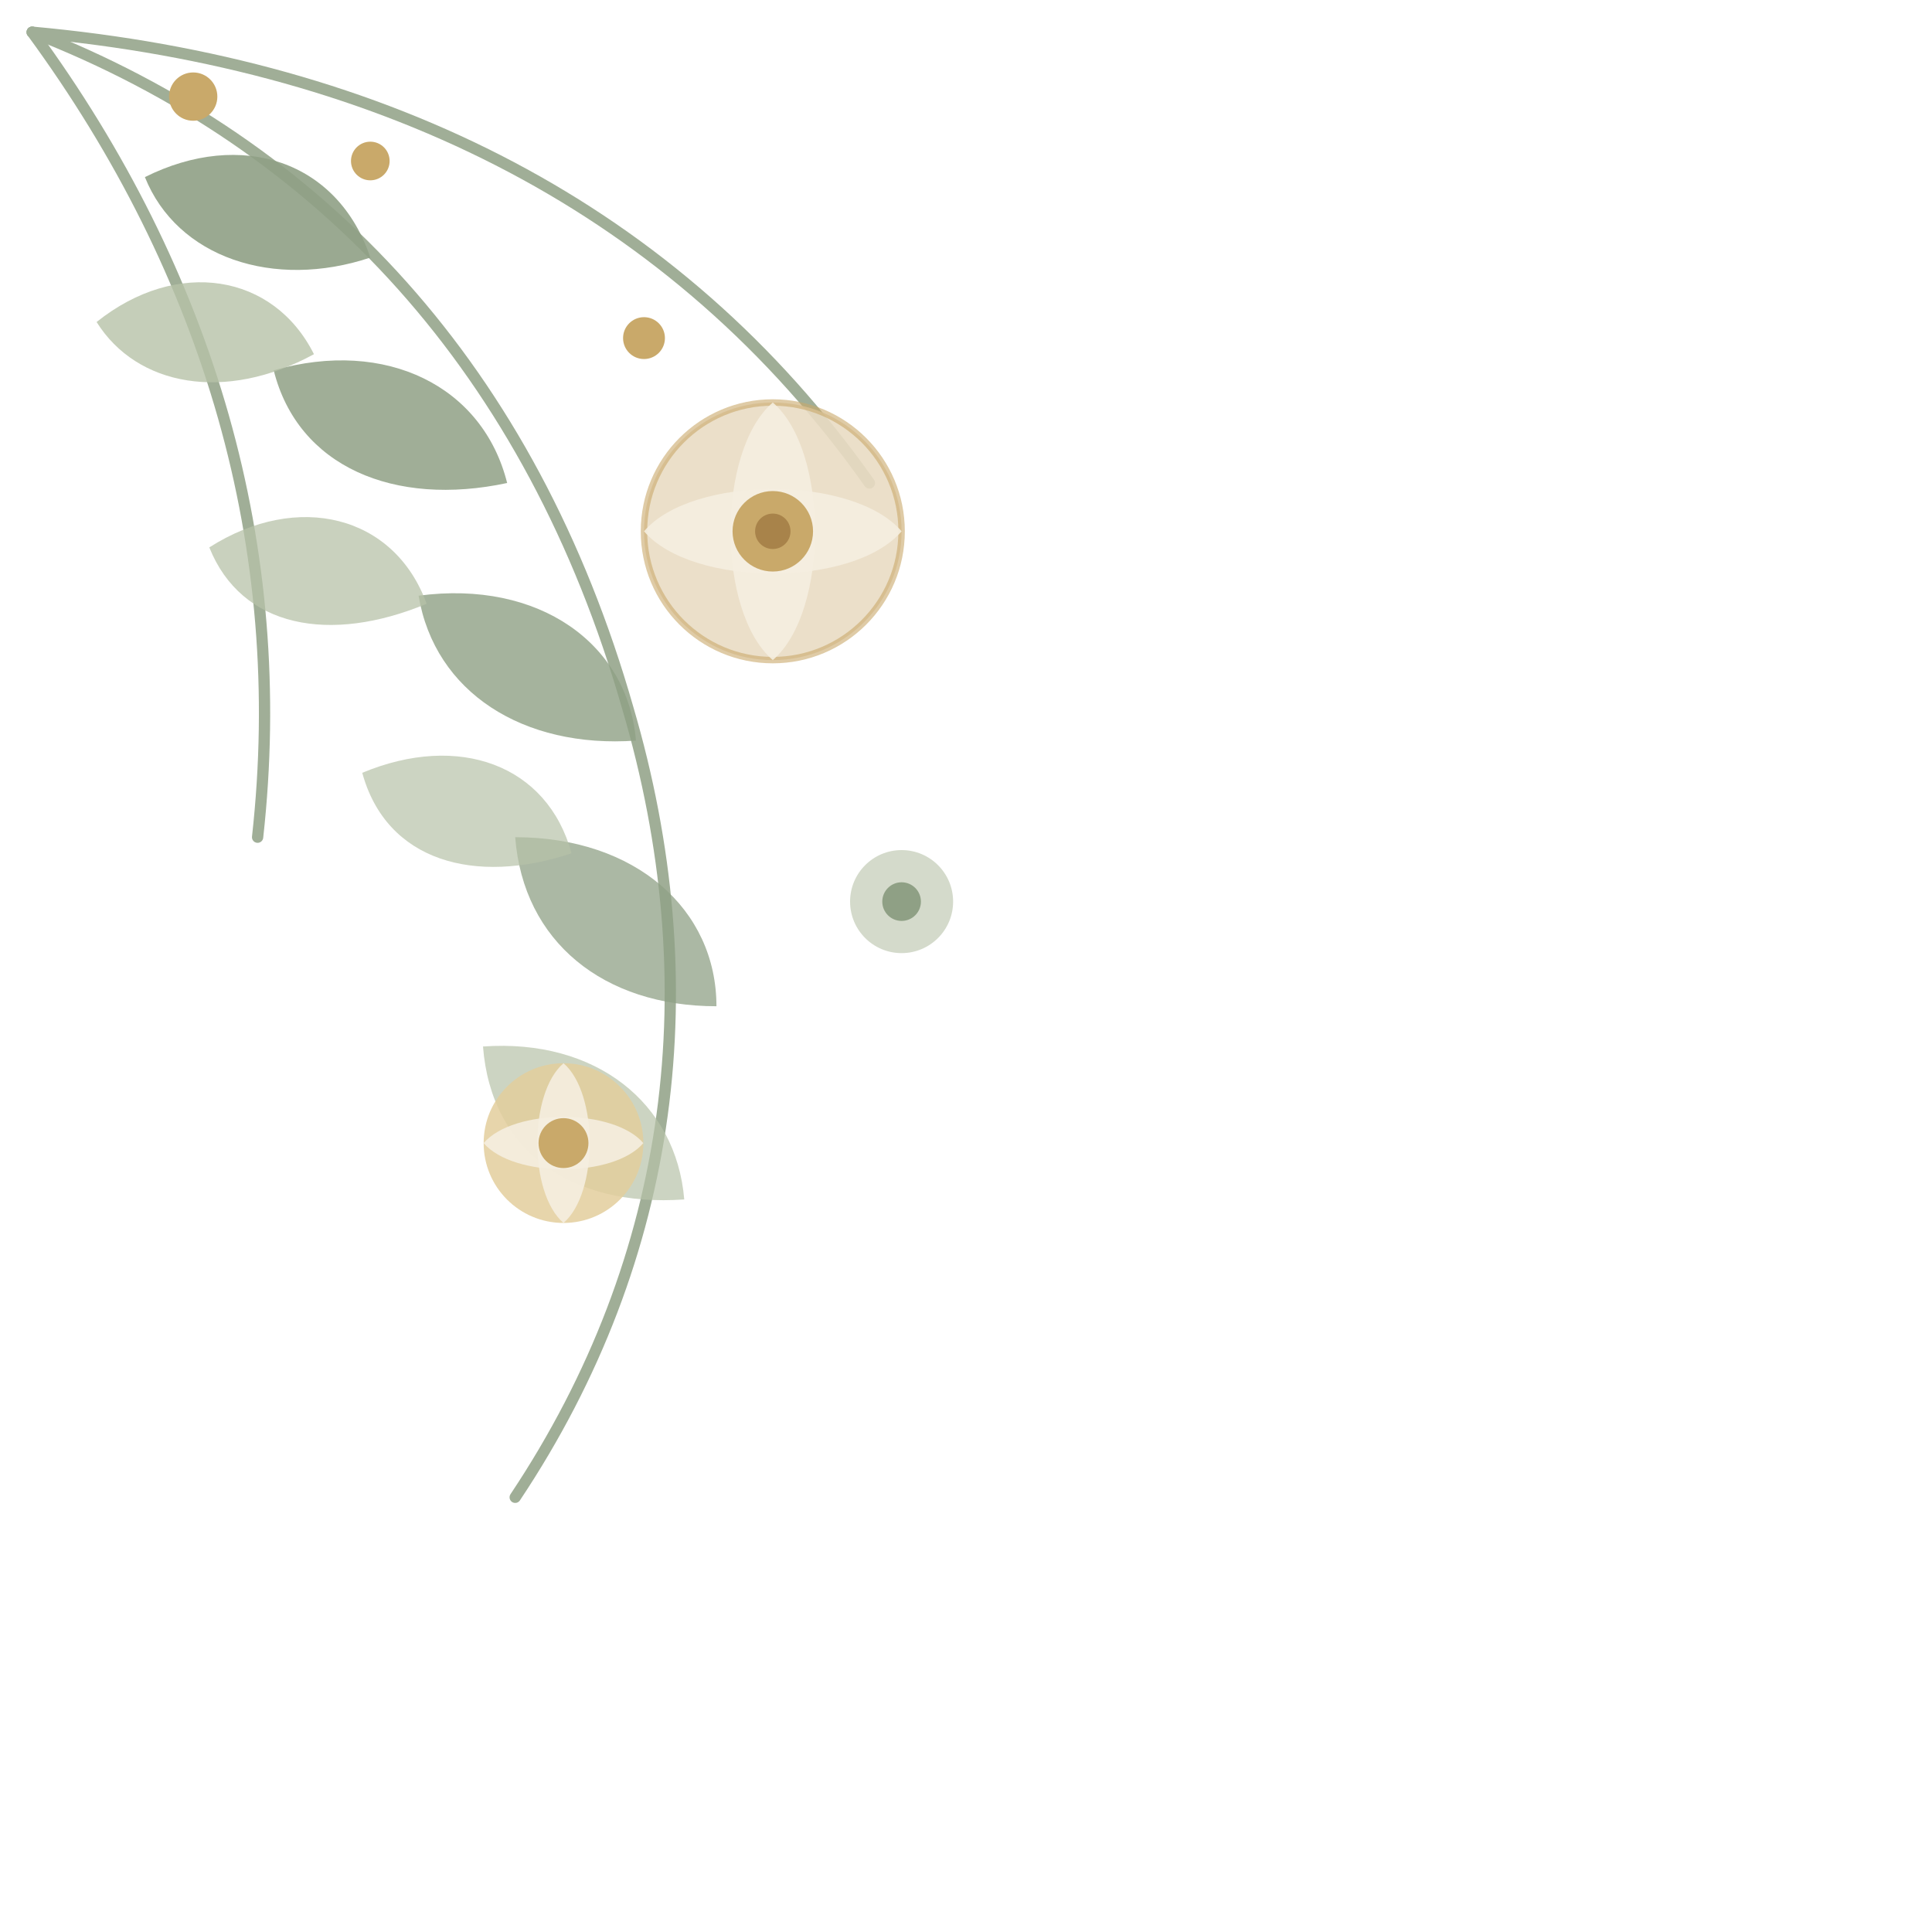
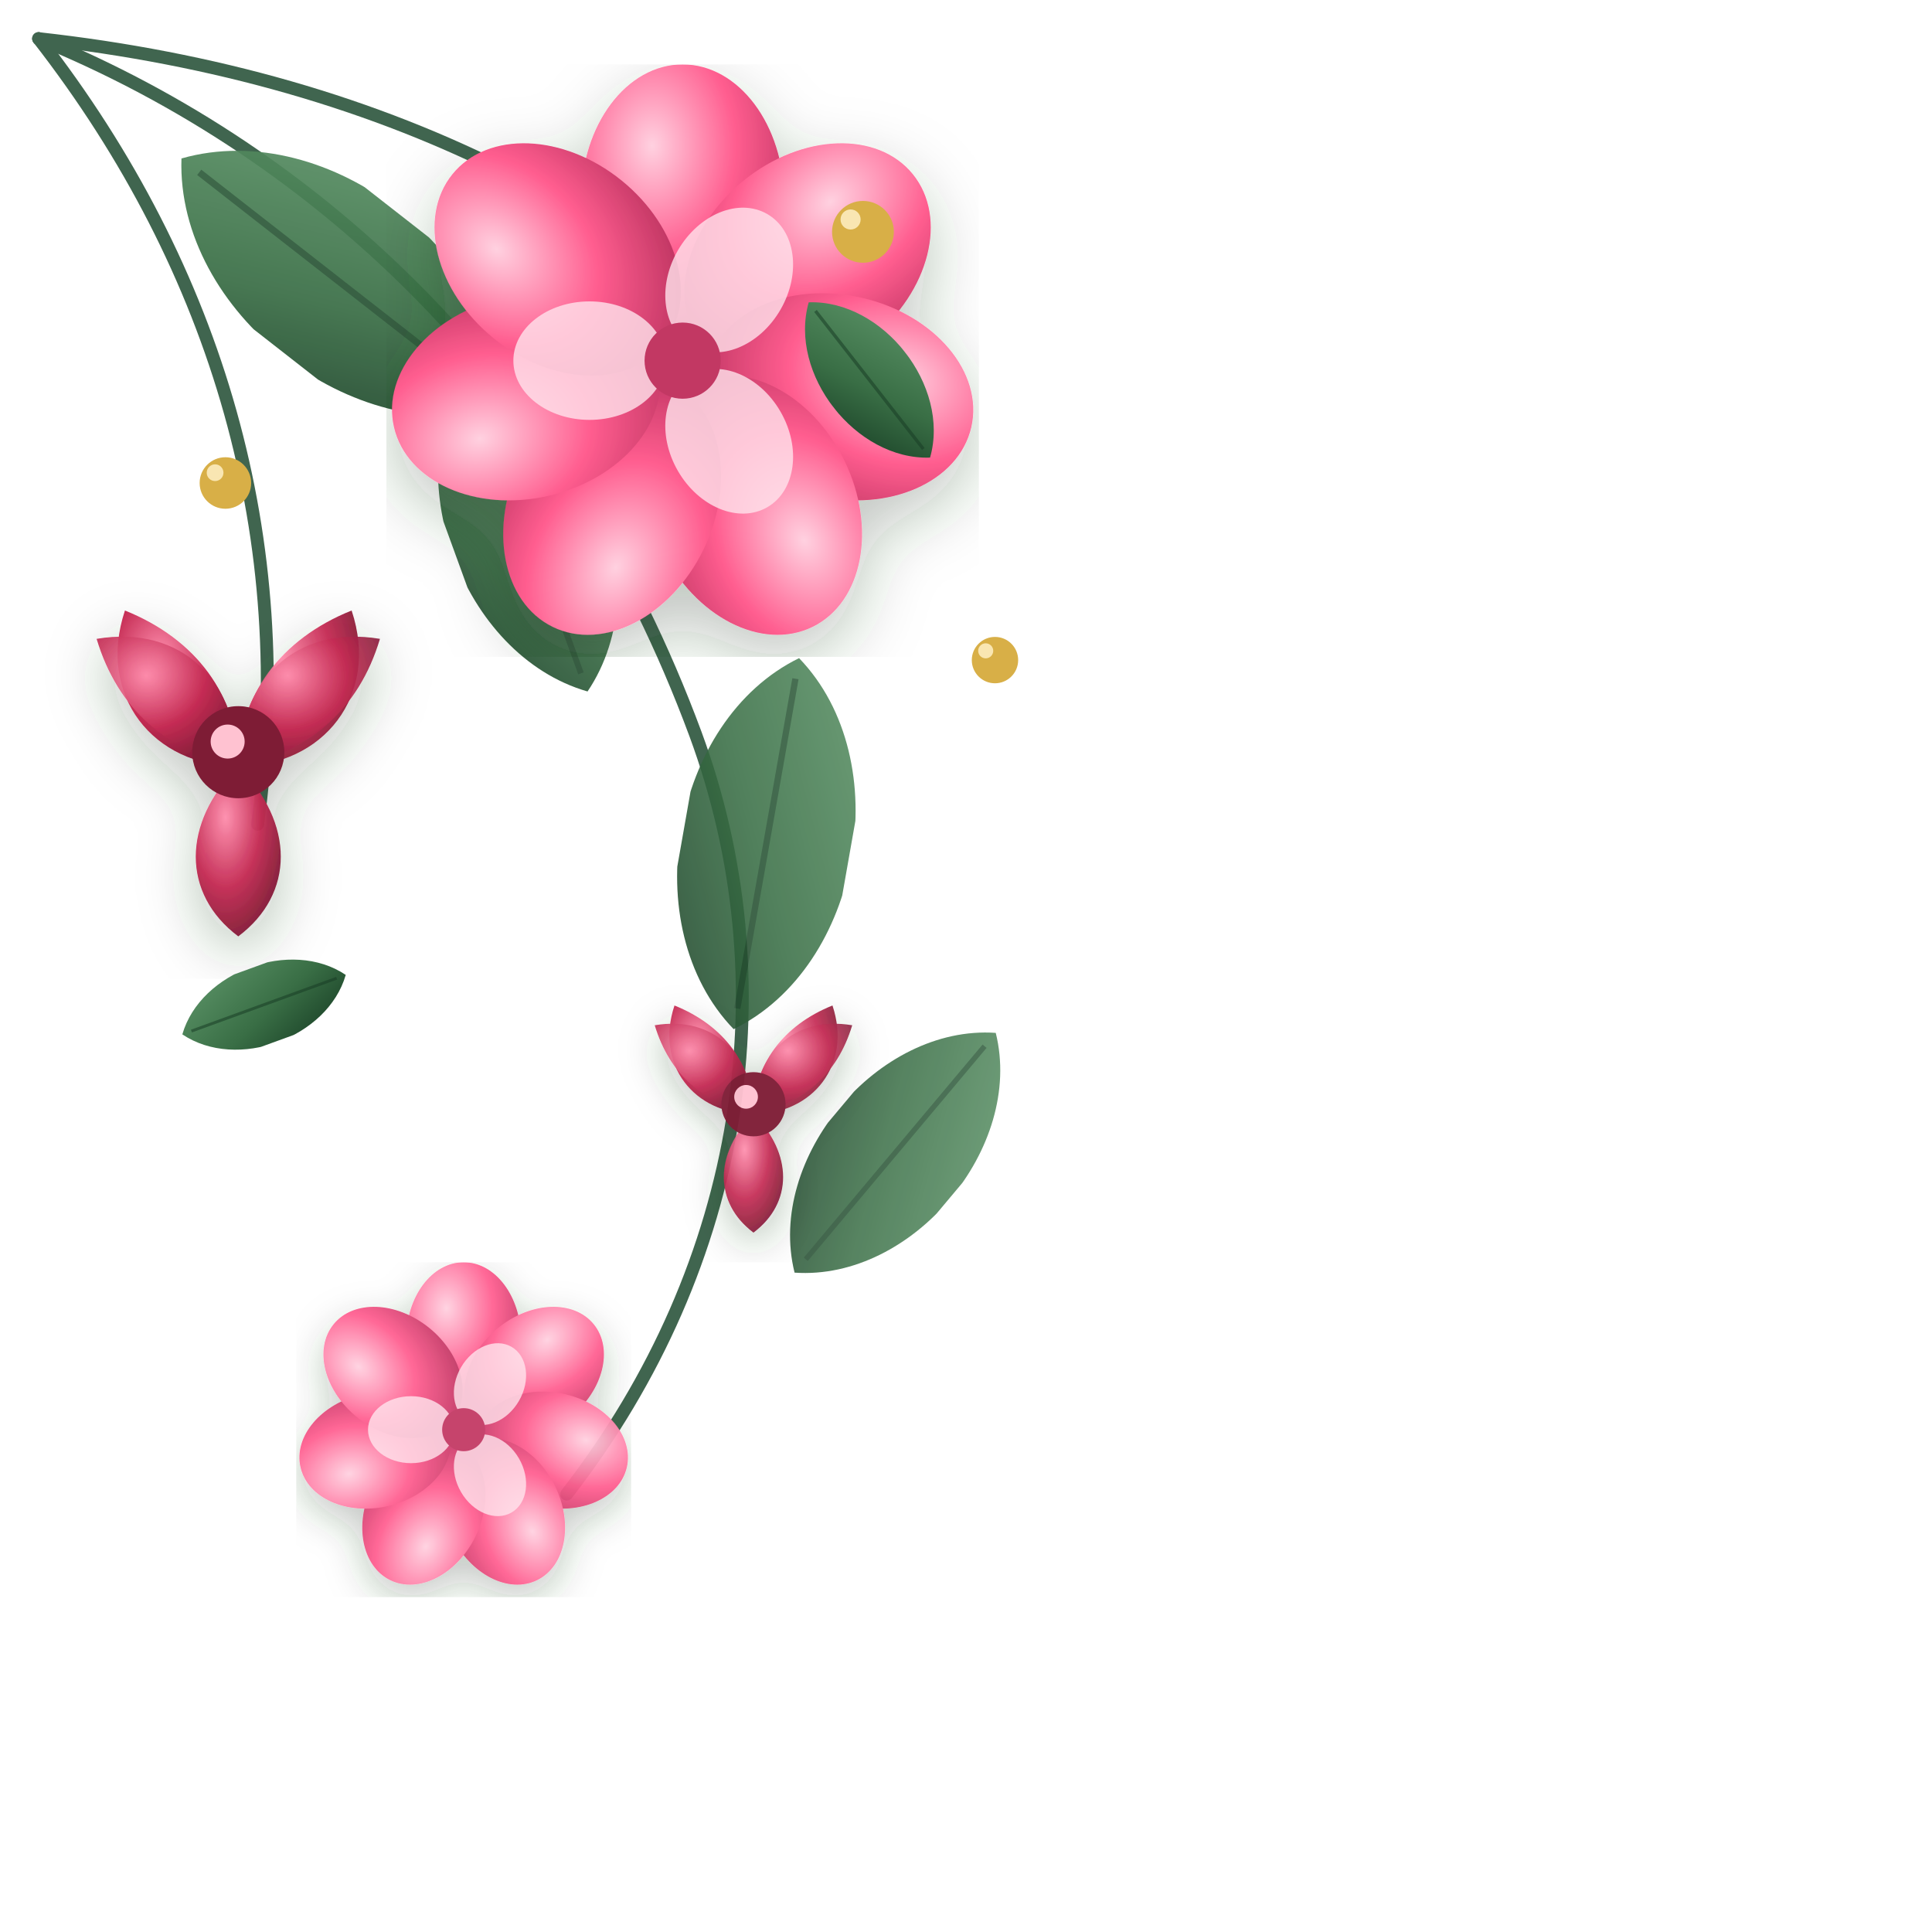
- <svg xmlns="http://www.w3.org/2000/svg" width="240" height="240" viewBox="0 0 240 240" fill="none">
-   <g stroke="#8FA085" stroke-width="1.4" stroke-linecap="round" fill="none" opacity="0.85">
-     <path d="M4 4 C40 18 66 46 78 88 C88 122 84 156 64 186" />
-     <path d="M4 4 C26 34 36 68 32 104" />
-     <path d="M4 4 C48 8 84 26 108 60" />
+ <svg xmlns="http://www.w3.org/2000/svg" width="300" height="300" viewBox="0 0 300 300" fill="none">
+   <defs>
+     <radialGradient id="lt-rose" cx="35%" cy="30%" r="75%">
+       <stop offset="0%" stop-color="#FF8FAE" />
+       <stop offset="55%" stop-color="#C52C54" />
+       <stop offset="100%" stop-color="#7E1B36" />
+     </radialGradient>
+     <radialGradient id="lt-peony" cx="35%" cy="30%" r="75%">
+       <stop offset="0%" stop-color="#FFD1E0" />
+       <stop offset="55%" stop-color="#FF5D8F" />
+       <stop offset="100%" stop-color="#C23764" />
+     </radialGradient>
+     <linearGradient id="lt-leaf" x1="0" y1="0" x2="1" y2="1">
+       <stop offset="0%" stop-color="#5C9468" />
+       <stop offset="55%" stop-color="#396E45" />
+       <stop offset="100%" stop-color="#173D24" />
+     </linearGradient>
+     <filter id="lt-shadow" x="-50%" y="-50%" width="200%" height="200%">
+       <feDropShadow dx="0" dy="3" stdDeviation="4" flood-color="#173D24" flood-opacity="0.28" />
+     </filter>
+     <symbol id="lt-f-rose" viewBox="0 0 60 60">
+       <g filter="url(#lt-shadow)">
+         <path d="M30 30 C18 30 10 20 14 8 C24 12 30 20 30 30Z" fill="url(#lt-rose)" />
+         <path d="M30 30 C42 30 50 20 46 8 C36 12 30 20 30 30Z" fill="url(#lt-rose)" opacity="0.96" />
+         <path d="M30 30 C30 18 22 10 10 12 C13 22 20 28 30 30Z" fill="url(#lt-rose)" opacity="0.9" />
+         <path d="M30 30 C30 18 38 10 50 12 C47 22 40 28 30 30Z" fill="url(#lt-rose)" opacity="0.9" />
+         <path d="M30 30 C22 38 22 48 30 54 C38 48 38 38 30 30Z" fill="url(#lt-rose)" opacity="0.96" />
+         <circle cx="30" cy="28" r="6.5" fill="#7E1B36" />
+         <circle cx="28.5" cy="26.5" r="2.4" fill="#FFC2D1" />
+       </g>
+     </symbol>
+     <symbol id="lt-f-peony" viewBox="0 0 70 70">
+       <g filter="url(#lt-shadow)">
+         <g fill="url(#lt-peony)">
+           <ellipse cx="35" cy="16" rx="12" ry="16" transform="rotate(0 35 35)" />
+           <ellipse cx="35" cy="16" rx="12" ry="16" transform="rotate(51 35 35)" />
+           <ellipse cx="35" cy="16" rx="12" ry="16" transform="rotate(103 35 35)" />
+           <ellipse cx="35" cy="16" rx="12" ry="16" transform="rotate(154 35 35)" />
+           <ellipse cx="35" cy="16" rx="12" ry="16" transform="rotate(206 35 35)" />
+           <ellipse cx="35" cy="16" rx="12" ry="16" transform="rotate(257 35 35)" />
+           <ellipse cx="35" cy="16" rx="12" ry="16" transform="rotate(309 35 35)" />
+         </g>
+         <g fill="#FFE3EC" opacity="0.8">
+           <ellipse cx="35" cy="24" rx="7" ry="9" transform="rotate(30 35 35)" />
+           <ellipse cx="35" cy="24" rx="7" ry="9" transform="rotate(150 35 35)" />
+           <ellipse cx="35" cy="24" rx="7" ry="9" transform="rotate(270 35 35)" />
+         </g>
+         <circle cx="35" cy="35" r="4.5" fill="#C23764" />
+       </g>
+     </symbol>
+     <symbol id="lt-f-leaf" viewBox="0 0 40 16">
+       <path d="M2 8 C10 -3 30 -3 38 8 C30 19 10 19 2 8Z" fill="url(#lt-leaf)" />
+       <path d="M4 8 C14 8 26 8 36 8" stroke="#173D24" stroke-width="0.6" opacity="0.55" />
+     </symbol>
+     <symbol id="lt-f-berry" viewBox="0 0 10 10">
+       <circle cx="5" cy="5" r="4" fill="#D8AF47" />
+       <circle cx="3.4" cy="3.4" r="1.3" fill="#FFF0C4" opacity="0.85" />
+     </symbol>
+   </defs>
+   <g stroke="#1F4A30" stroke-width="2" stroke-linecap="round" fill="none" opacity="0.85">
+     <path d="M6 6 C50 24 88 60 108 114 C122 152 116 196 88 232" />
+     <path d="M6 6 C34 42 46 84 40 128" />
+     <path d="M6 6 C60 12 106 34 138 76" />
  </g>
-   <g fill="#8FA085">
-     <path d="M18 22 C30 16 42 20 46 32 C34 36 22 32 18 22Z" opacity="0.9" />
-     <path d="M34 46 C48 42 60 48 63 60 C49 63 37 58 34 46Z" opacity="0.85" />
-     <path d="M52 74 C67 72 78 80 79 92 C65 93 54 86 52 74Z" opacity="0.8" />
-     <path d="M64 104 C79 104 89 113 89 125 C75 125 65 117 64 104Z" opacity="0.75" />
-   </g>
-   <g fill="#B7C2A8">
-     <path d="M12 40 C22 32 34 34 39 44 C28 50 17 48 12 40Z" opacity="0.8" />
-     <path d="M26 68 C37 61 49 64 53 75 C41 80 30 78 26 68Z" opacity="0.75" />
-     <path d="M45 96 C57 91 68 95 71 106 C59 110 48 107 45 96Z" opacity="0.7" />
-     <path d="M60 130 C74 129 84 137 85 149 C71 150 61 143 60 130Z" opacity="0.7" />
-   </g>
-   <g fill="#C9A96A">
-     <circle cx="24" cy="12" r="3" />
-     <circle cx="46" cy="20" r="2.4" />
-     <circle cx="80" cy="42" r="2.6" />
-   </g>
-   <g transform="translate(96,66)">
-     <circle r="16" fill="#E9DCC3" opacity="0.9" />
-     <circle r="16" fill="none" stroke="#C9A96A" stroke-width="0.8" opacity="0.6" />
-     <path d="M0 -16 C7 -10 7 10 0 16 C-7 10 -7 -10 0 -16Z" fill="#F5EEE0" opacity="0.9" />
-     <path d="M-16 0 C-10 -7 10 -7 16 0 C10 7 -10 7 -16 0Z" fill="#F5EEE0" opacity="0.9" />
-     <circle r="5" fill="#C9A96A" />
-     <circle r="2.2" fill="#A8834A" />
-   </g>
-   <g transform="translate(70,142) scale(0.62)">
-     <circle r="16" fill="#E3CE9C" opacity="0.85" />
-     <path d="M0 -16 C7 -10 7 10 0 16 C-7 10 -7 -10 0 -16Z" fill="#F5EEE0" opacity="0.9" />
-     <path d="M-16 0 C-10 -7 10 -7 16 0 C10 7 -10 7 -16 0Z" fill="#F5EEE0" opacity="0.9" />
-     <circle r="5" fill="#C9A96A" />
-   </g>
-   <g transform="translate(112,112) scale(0.4)">
-     <circle r="16" fill="#B7C2A8" opacity="0.6" />
-     <circle r="6" fill="#8FA085" />
-   </g>
+   <use href="#lt-f-leaf" width="70" height="28" transform="translate(18,30) rotate(38 35 14)" opacity="0.92" />
+   <use href="#lt-f-leaf" width="60" height="24" transform="translate(52,70) rotate(70 30 12)" opacity="0.9" />
+   <use href="#lt-f-leaf" width="66" height="26" transform="translate(86,118) rotate(100 33 13)" opacity="0.88" />
+   <use href="#lt-f-leaf" width="54" height="22" transform="translate(112,168) rotate(130 27 11)" opacity="0.85" />
+   <use href="#lt-f-peony" width="92" height="92" transform="translate(60,10)" />
+   <use href="#lt-f-rose" width="66" height="66" transform="translate(4,86)" />
+   <use href="#lt-f-rose" width="46" height="46" transform="translate(94,150)" opacity="0.96" />
+   <use href="#lt-f-peony" width="52" height="52" transform="translate(46,196)" opacity="0.94" />
+   <use href="#lt-f-leaf" width="34" height="14" transform="translate(118,52) rotate(52 17 7)" />
+   <use href="#lt-f-leaf" width="30" height="12" transform="translate(26,150) rotate(-20 15 6)" />
+   <use href="#lt-f-berry" width="12" height="12" transform="translate(128,30)" />
+   <use href="#lt-f-berry" width="10" height="10" transform="translate(30,70)" />
+   <use href="#lt-f-berry" width="9" height="9" transform="translate(150,98)" />
</svg>
